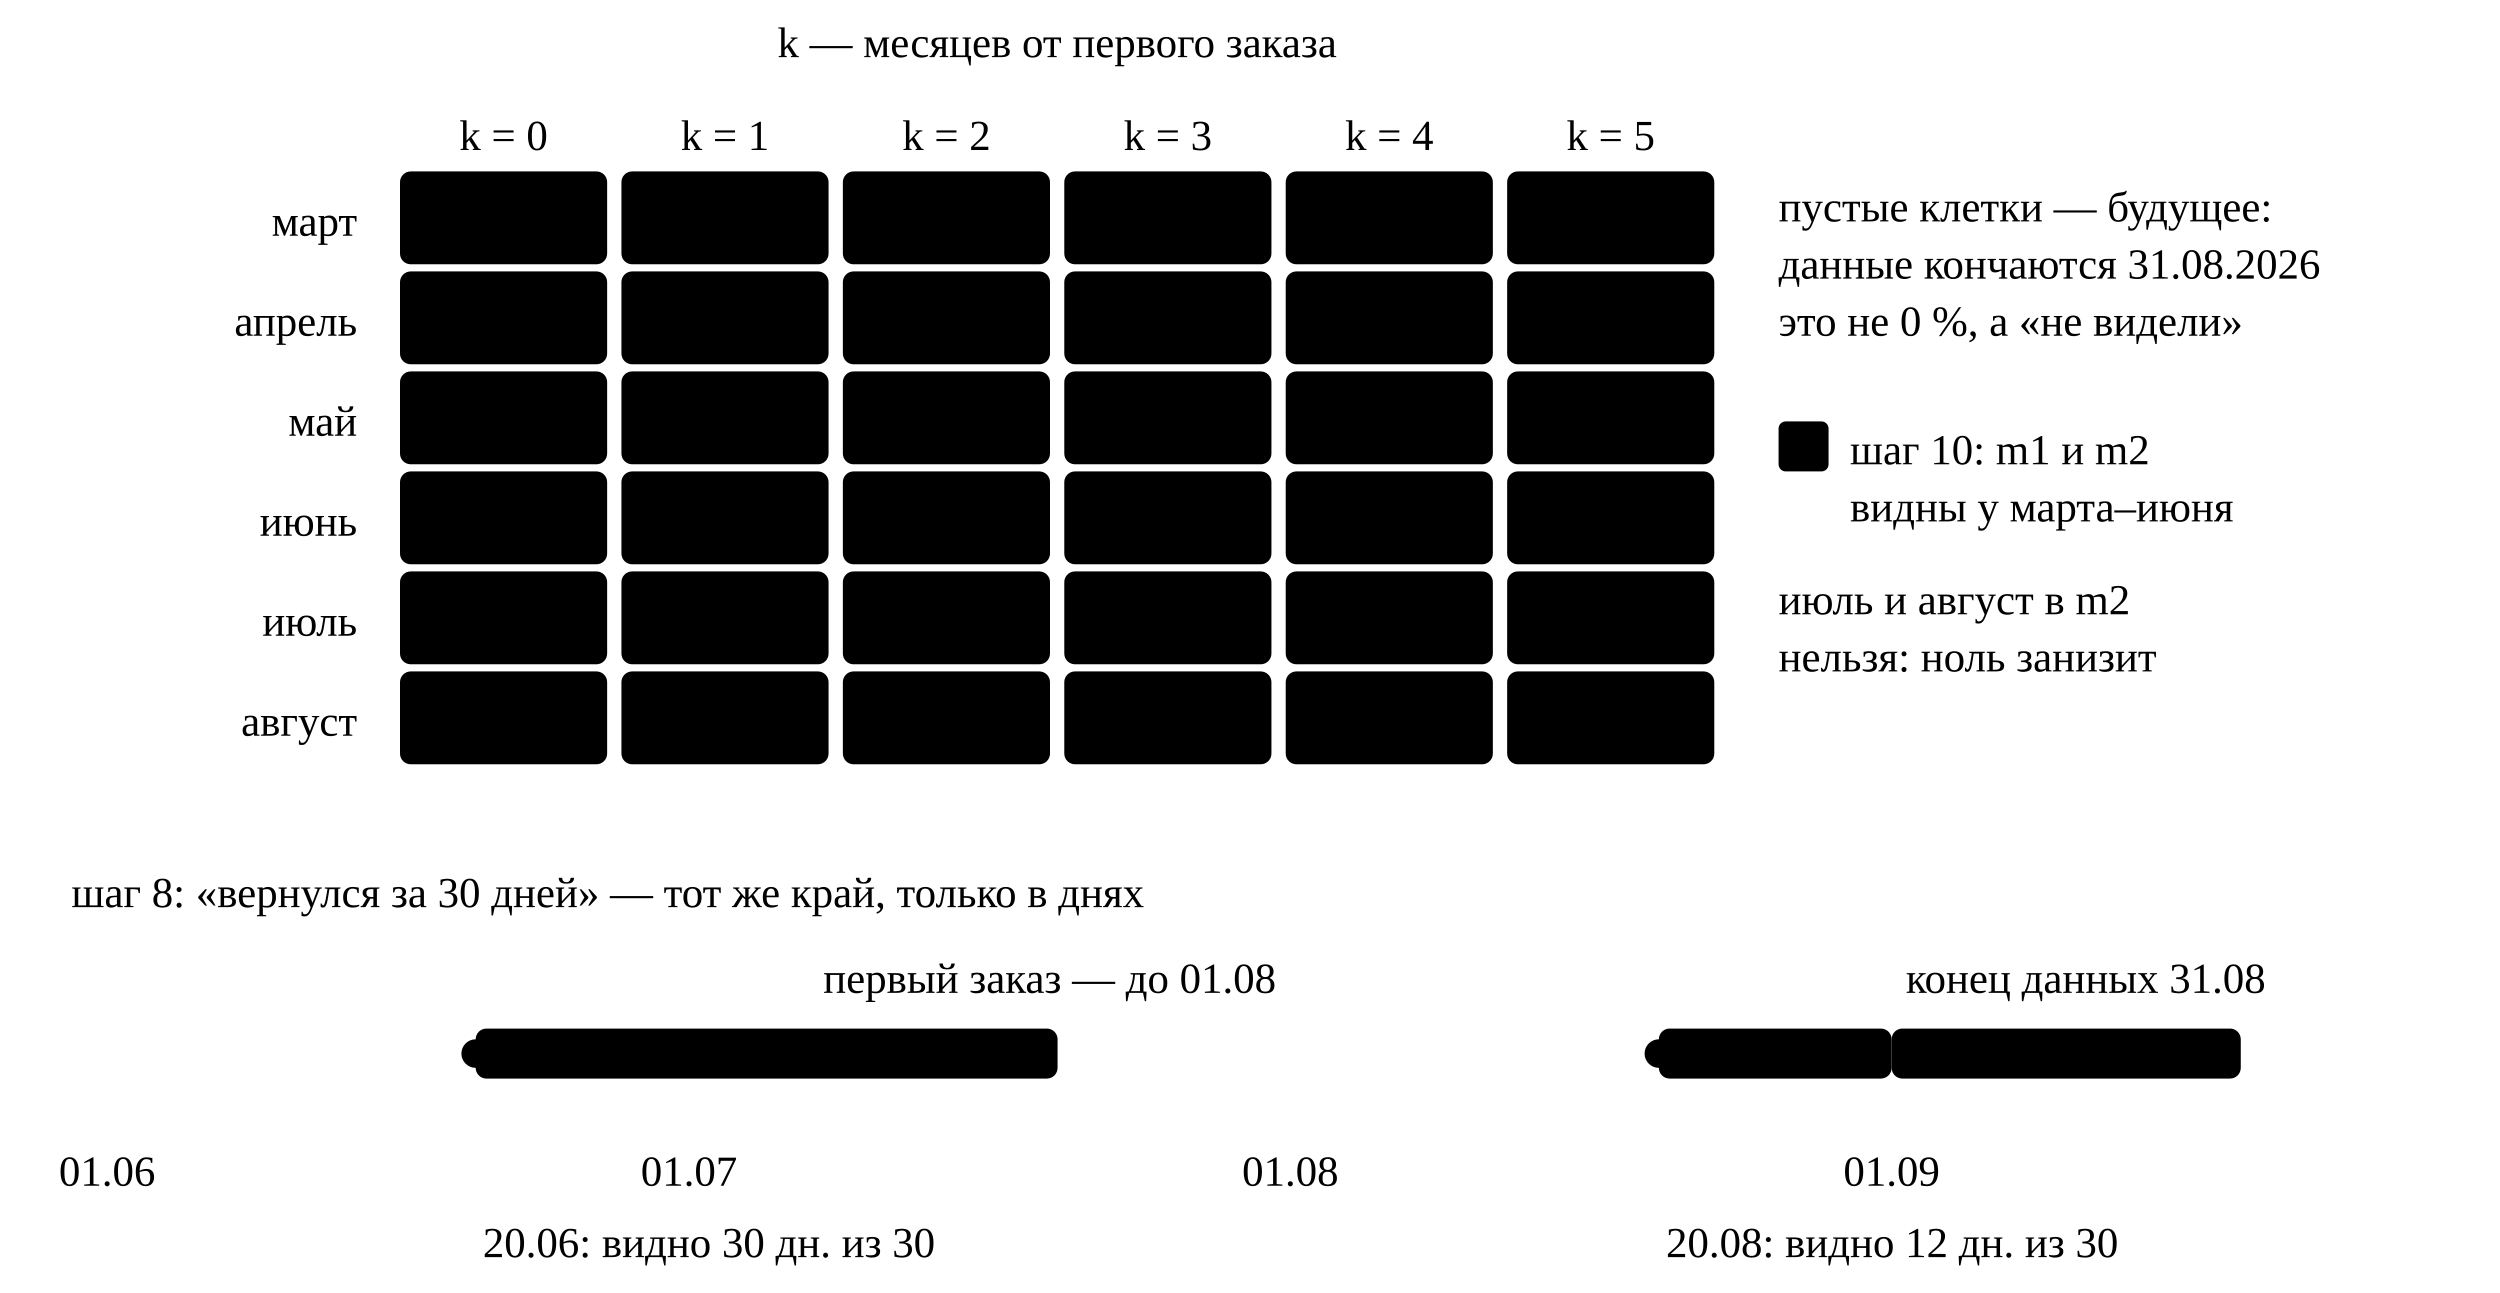
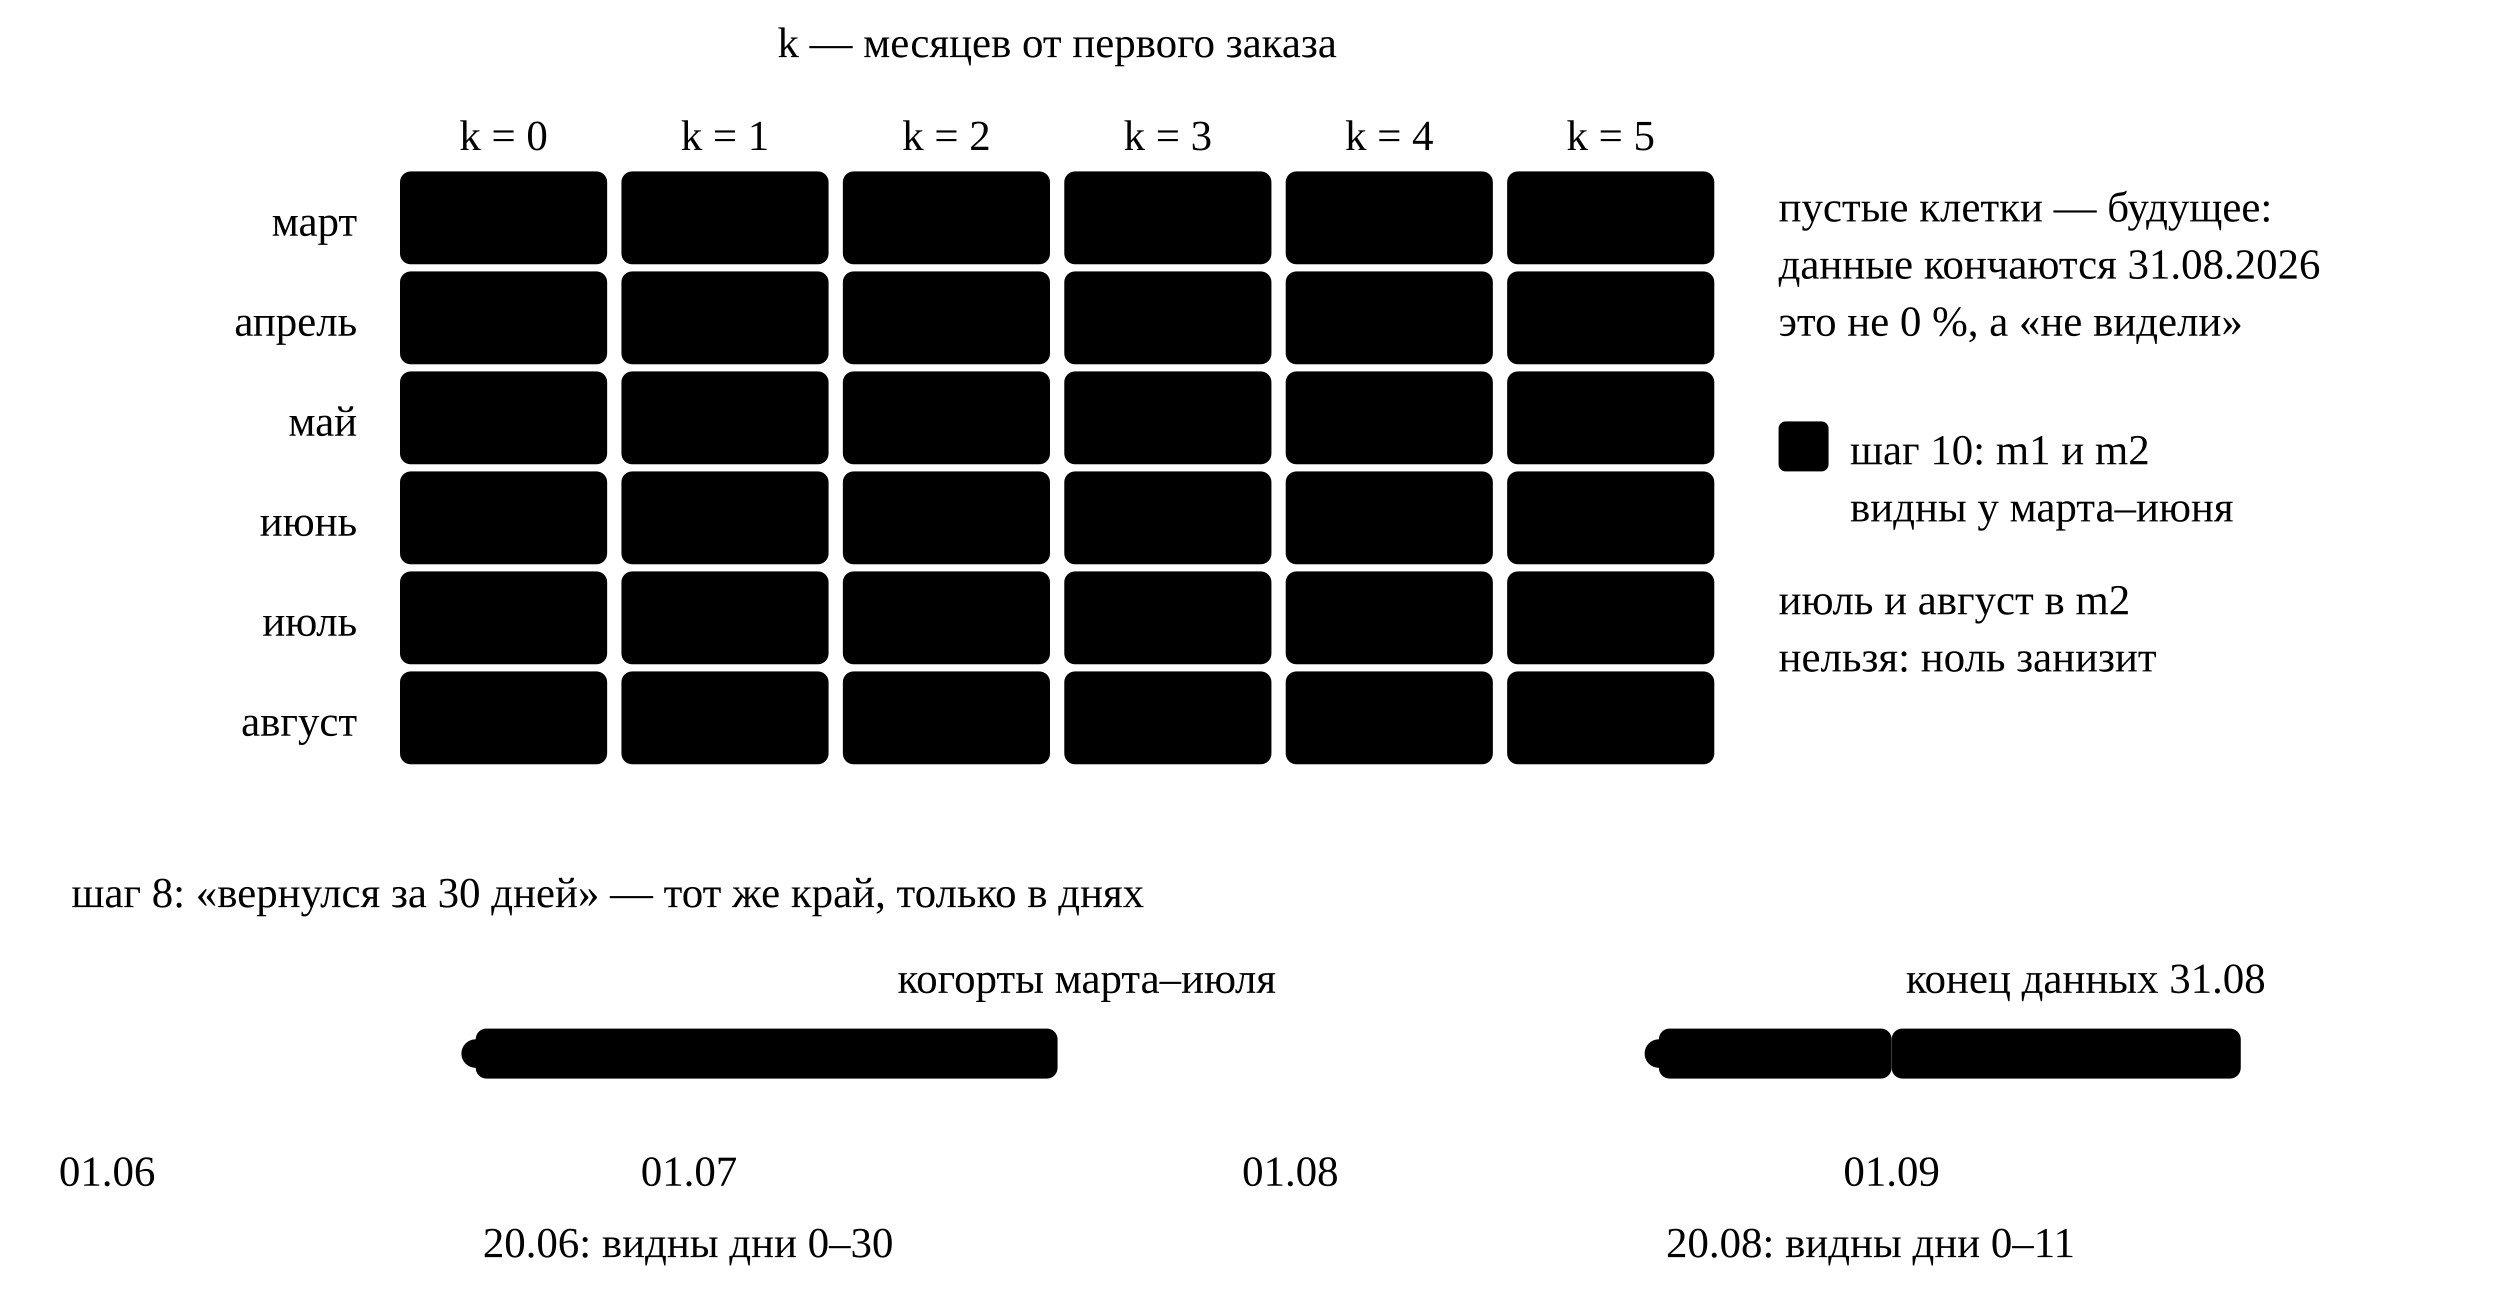
<svg xmlns="http://www.w3.org/2000/svg" viewBox="0 0 700 362" role="img" aria-labelledby="t-cohort-edge">
  <defs>
    <marker id="ah-cohort-edge" viewBox="0 0 10 10" refX="9" refY="5" markerWidth="7" markerHeight="7" orient="auto-start-reverse">
      <path class="ah" d="M0,0 L10,5 L0,10 z" />
    </marker>
  </defs>
  <text class="mut sm b" x="296.0" y="16" text-anchor="middle">k — месяцев от первого заказа</text>
  <text class="ink2 sm b" x="141.0" y="42" text-anchor="middle">k = 0</text>
  <text class="ink2 sm b" x="203.0" y="42" text-anchor="middle">k = 1</text>
  <text class="ink2 sm b" x="265.0" y="42" text-anchor="middle">k = 2</text>
  <text class="ink2 sm b" x="327.0" y="42" text-anchor="middle">k = 3</text>
  <text class="ink2 sm b" x="389.0" y="42" text-anchor="middle">k = 4</text>
  <text class="ink2 sm b" x="451.0" y="42" text-anchor="middle">k = 5</text>
  <text class="ink sm b" x="100" y="66" text-anchor="end">март</text>
  <rect class="box-acc" x="112" y="48" width="58" height="26" rx="3" />
  <text class="ink sm" x="141.0" y="66" text-anchor="middle">есть</text>
  <rect class="box-ok" x="174" y="48" width="58" height="26" rx="3" />
  <text class="ink sm" x="203.0" y="66" text-anchor="middle">есть</text>
  <rect class="box-ok" x="236" y="48" width="58" height="26" rx="3" />
  <text class="ink sm" x="265.0" y="66" text-anchor="middle">есть</text>
  <rect class="box-acc" x="298" y="48" width="58" height="26" rx="3" />
  <text class="ink sm" x="327.0" y="66" text-anchor="middle">есть</text>
  <rect class="box-acc" x="360" y="48" width="58" height="26" rx="3" />
  <text class="ink sm" x="389.0" y="66" text-anchor="middle">есть</text>
  <rect class="box-acc" x="422" y="48" width="58" height="26" rx="3" />
  <text class="ink sm" x="451.0" y="66" text-anchor="middle">есть</text>
  <text class="ink sm b" x="100" y="94" text-anchor="end">апрель</text>
  <rect class="box-acc" x="112" y="76" width="58" height="26" rx="3" />
  <text class="ink sm" x="141.0" y="94" text-anchor="middle">есть</text>
  <rect class="box-ok" x="174" y="76" width="58" height="26" rx="3" />
  <text class="ink sm" x="203.0" y="94" text-anchor="middle">есть</text>
  <rect class="box-ok" x="236" y="76" width="58" height="26" rx="3" />
  <text class="ink sm" x="265.0" y="94" text-anchor="middle">есть</text>
  <rect class="box-acc" x="298" y="76" width="58" height="26" rx="3" />
  <text class="ink sm" x="327.0" y="94" text-anchor="middle">есть</text>
  <rect class="box-acc" x="360" y="76" width="58" height="26" rx="3" />
  <text class="ink sm" x="389.0" y="94" text-anchor="middle">есть</text>
  <rect class="box dash" x="422" y="76" width="58" height="26" rx="3" />
  <text class="mut sm" x="451.0" y="94" text-anchor="middle">пусто</text>
  <text class="ink sm b" x="100" y="122" text-anchor="end">май</text>
  <rect class="box-acc" x="112" y="104" width="58" height="26" rx="3" />
  <text class="ink sm" x="141.0" y="122" text-anchor="middle">есть</text>
  <rect class="box-ok" x="174" y="104" width="58" height="26" rx="3" />
  <text class="ink sm" x="203.0" y="122" text-anchor="middle">есть</text>
  <rect class="box-ok" x="236" y="104" width="58" height="26" rx="3" />
  <text class="ink sm" x="265.0" y="122" text-anchor="middle">есть</text>
  <rect class="box-acc" x="298" y="104" width="58" height="26" rx="3" />
  <text class="ink sm" x="327.0" y="122" text-anchor="middle">есть</text>
  <rect class="box dash" x="360" y="104" width="58" height="26" rx="3" />
  <text class="mut sm" x="389.0" y="122" text-anchor="middle">пусто</text>
  <rect class="box dash" x="422" y="104" width="58" height="26" rx="3" />
  <text class="mut sm" x="451.0" y="122" text-anchor="middle">пусто</text>
  <text class="ink sm b" x="100" y="150" text-anchor="end">июнь</text>
  <rect class="box-acc" x="112" y="132" width="58" height="26" rx="3" />
  <text class="ink sm" x="141.0" y="150" text-anchor="middle">есть</text>
  <rect class="box-ok" x="174" y="132" width="58" height="26" rx="3" />
  <text class="ink sm" x="203.0" y="150" text-anchor="middle">есть</text>
  <rect class="box-ok" x="236" y="132" width="58" height="26" rx="3" />
  <text class="ink sm" x="265.0" y="150" text-anchor="middle">есть</text>
  <rect class="box dash" x="298" y="132" width="58" height="26" rx="3" />
  <text class="mut sm" x="327.0" y="150" text-anchor="middle">пусто</text>
  <rect class="box dash" x="360" y="132" width="58" height="26" rx="3" />
  <text class="mut sm" x="389.0" y="150" text-anchor="middle">пусто</text>
  <rect class="box dash" x="422" y="132" width="58" height="26" rx="3" />
  <text class="mut sm" x="451.0" y="150" text-anchor="middle">пусто</text>
  <text class="ink sm b" x="100" y="178" text-anchor="end">июль</text>
  <rect class="box-acc" x="112" y="160" width="58" height="26" rx="3" />
  <text class="ink sm" x="141.0" y="178" text-anchor="middle">есть</text>
  <rect class="box-acc" x="174" y="160" width="58" height="26" rx="3" />
  <text class="ink sm" x="203.0" y="178" text-anchor="middle">есть</text>
  <rect class="box dash" x="236" y="160" width="58" height="26" rx="3" />
  <text class="mut sm" x="265.0" y="178" text-anchor="middle">пусто</text>
  <rect class="box dash" x="298" y="160" width="58" height="26" rx="3" />
  <text class="mut sm" x="327.0" y="178" text-anchor="middle">пусто</text>
  <rect class="box dash" x="360" y="160" width="58" height="26" rx="3" />
  <text class="mut sm" x="389.0" y="178" text-anchor="middle">пусто</text>
  <rect class="box dash" x="422" y="160" width="58" height="26" rx="3" />
  <text class="mut sm" x="451.0" y="178" text-anchor="middle">пусто</text>
  <text class="ink sm b" x="100" y="206" text-anchor="end">август</text>
  <rect class="box-acc" x="112" y="188" width="58" height="26" rx="3" />
  <text class="ink sm" x="141.0" y="206" text-anchor="middle">есть</text>
  <rect class="box dash" x="174" y="188" width="58" height="26" rx="3" />
  <text class="mut sm" x="203.0" y="206" text-anchor="middle">пусто</text>
  <rect class="box dash" x="236" y="188" width="58" height="26" rx="3" />
  <text class="mut sm" x="265.0" y="206" text-anchor="middle">пусто</text>
  <rect class="box dash" x="298" y="188" width="58" height="26" rx="3" />
  <text class="mut sm" x="327.0" y="206" text-anchor="middle">пусто</text>
  <rect class="box dash" x="360" y="188" width="58" height="26" rx="3" />
  <text class="mut sm" x="389.0" y="206" text-anchor="middle">пусто</text>
  <rect class="box dash" x="422" y="188" width="58" height="26" rx="3" />
  <text class="mut sm" x="451.0" y="206" text-anchor="middle">пусто</text>
  <text class="warn sm b" x="498" y="62" text-anchor="start">пустые клетки — будущее:</text>
  <text class="warn sm" x="498" y="78" text-anchor="start">данные кончаются 31.08.2026</text>
  <text class="warn sm" x="498" y="94" text-anchor="start">это не 0 %, а «не видели»</text>
  <rect class="box-ok" x="498" y="118" width="14" height="14" rx="2" />
  <text class="ink sm" x="518" y="130" text-anchor="start">шаг 10: m1 и m2</text>
  <text class="ink sm" x="518" y="146" text-anchor="start">видны у марта–июня</text>
  <text class="ink2 sm" x="498" y="172" text-anchor="start">июль и август в m2</text>
  <text class="ink2 sm" x="498" y="188" text-anchor="start">нельзя: ноль занизит</text>
  <path class="ln-mut dash" d="M10,234 H690" />
  <text class="ink sm b" x="20" y="254" text-anchor="start">шаг 8: «вернулся за 30 дней» — тот же край, только в днях</text>
  <path class="ln" d="M30,312 H529.655" />
  <path class="ln-mut dash" d="M529.655,312 H660" />
  <path class="ln" d="M30.0,307 V317" />
  <text class="mut sm" x="30.0" y="332" text-anchor="middle">01.06</text>
  <path class="ln" d="M192.931,307 V317" />
  <text class="mut sm" x="192.931" y="332" text-anchor="middle">01.07</text>
  <path class="ln" d="M361.293,307 V317" />
  <text class="mut sm" x="361.293" y="332" text-anchor="middle">01.08</text>
  <path class="ln" d="M529.655,307 V317" />
  <text class="mut sm" x="529.655" y="332" text-anchor="middle">01.09</text>
  <path class="ln-err" d="M529.655,282 V320" />
  <text class="err sm b" x="533.655" y="278" text-anchor="start">конец данных 31.08</text>
  <path class="ln-acc dash" d="M361.293,282 V320" />
-   <text class="acc sm b" x="357.293" y="278" text-anchor="end">первый заказ — до 01.08</text>
+   <text class="acc sm b" x="357.293" y="278" text-anchor="end">когорты марта–июля</text>
  <rect class="box-ok" x="133.19" y="288" width="162.931" height="14" rx="3" />
  <circle class="box-acc" cx="133.19" cy="295" r="4" />
-   <text class="ok sm b" x="135.19" y="352" text-anchor="start">20.06: видно 30 дн. из 30</text>
+   <text class="ok sm b" x="135.19" y="352" text-anchor="start">20.06: видны дни 0–30</text>
  <rect class="box-err" x="464.483" y="288" width="65.172" height="14" rx="3" />
  <circle class="box-acc" cx="464.483" cy="295" r="4" />
  <rect class="box dash" x="529.655" y="288" width="97.759" height="14" rx="3" />
-   <text class="err sm b" x="466.483" y="352" text-anchor="start">20.08: видно 12 дн. из 30</text>
+   <text class="err sm b" x="466.483" y="352" text-anchor="start">20.08: видны дни 0–11</text>
</svg>
